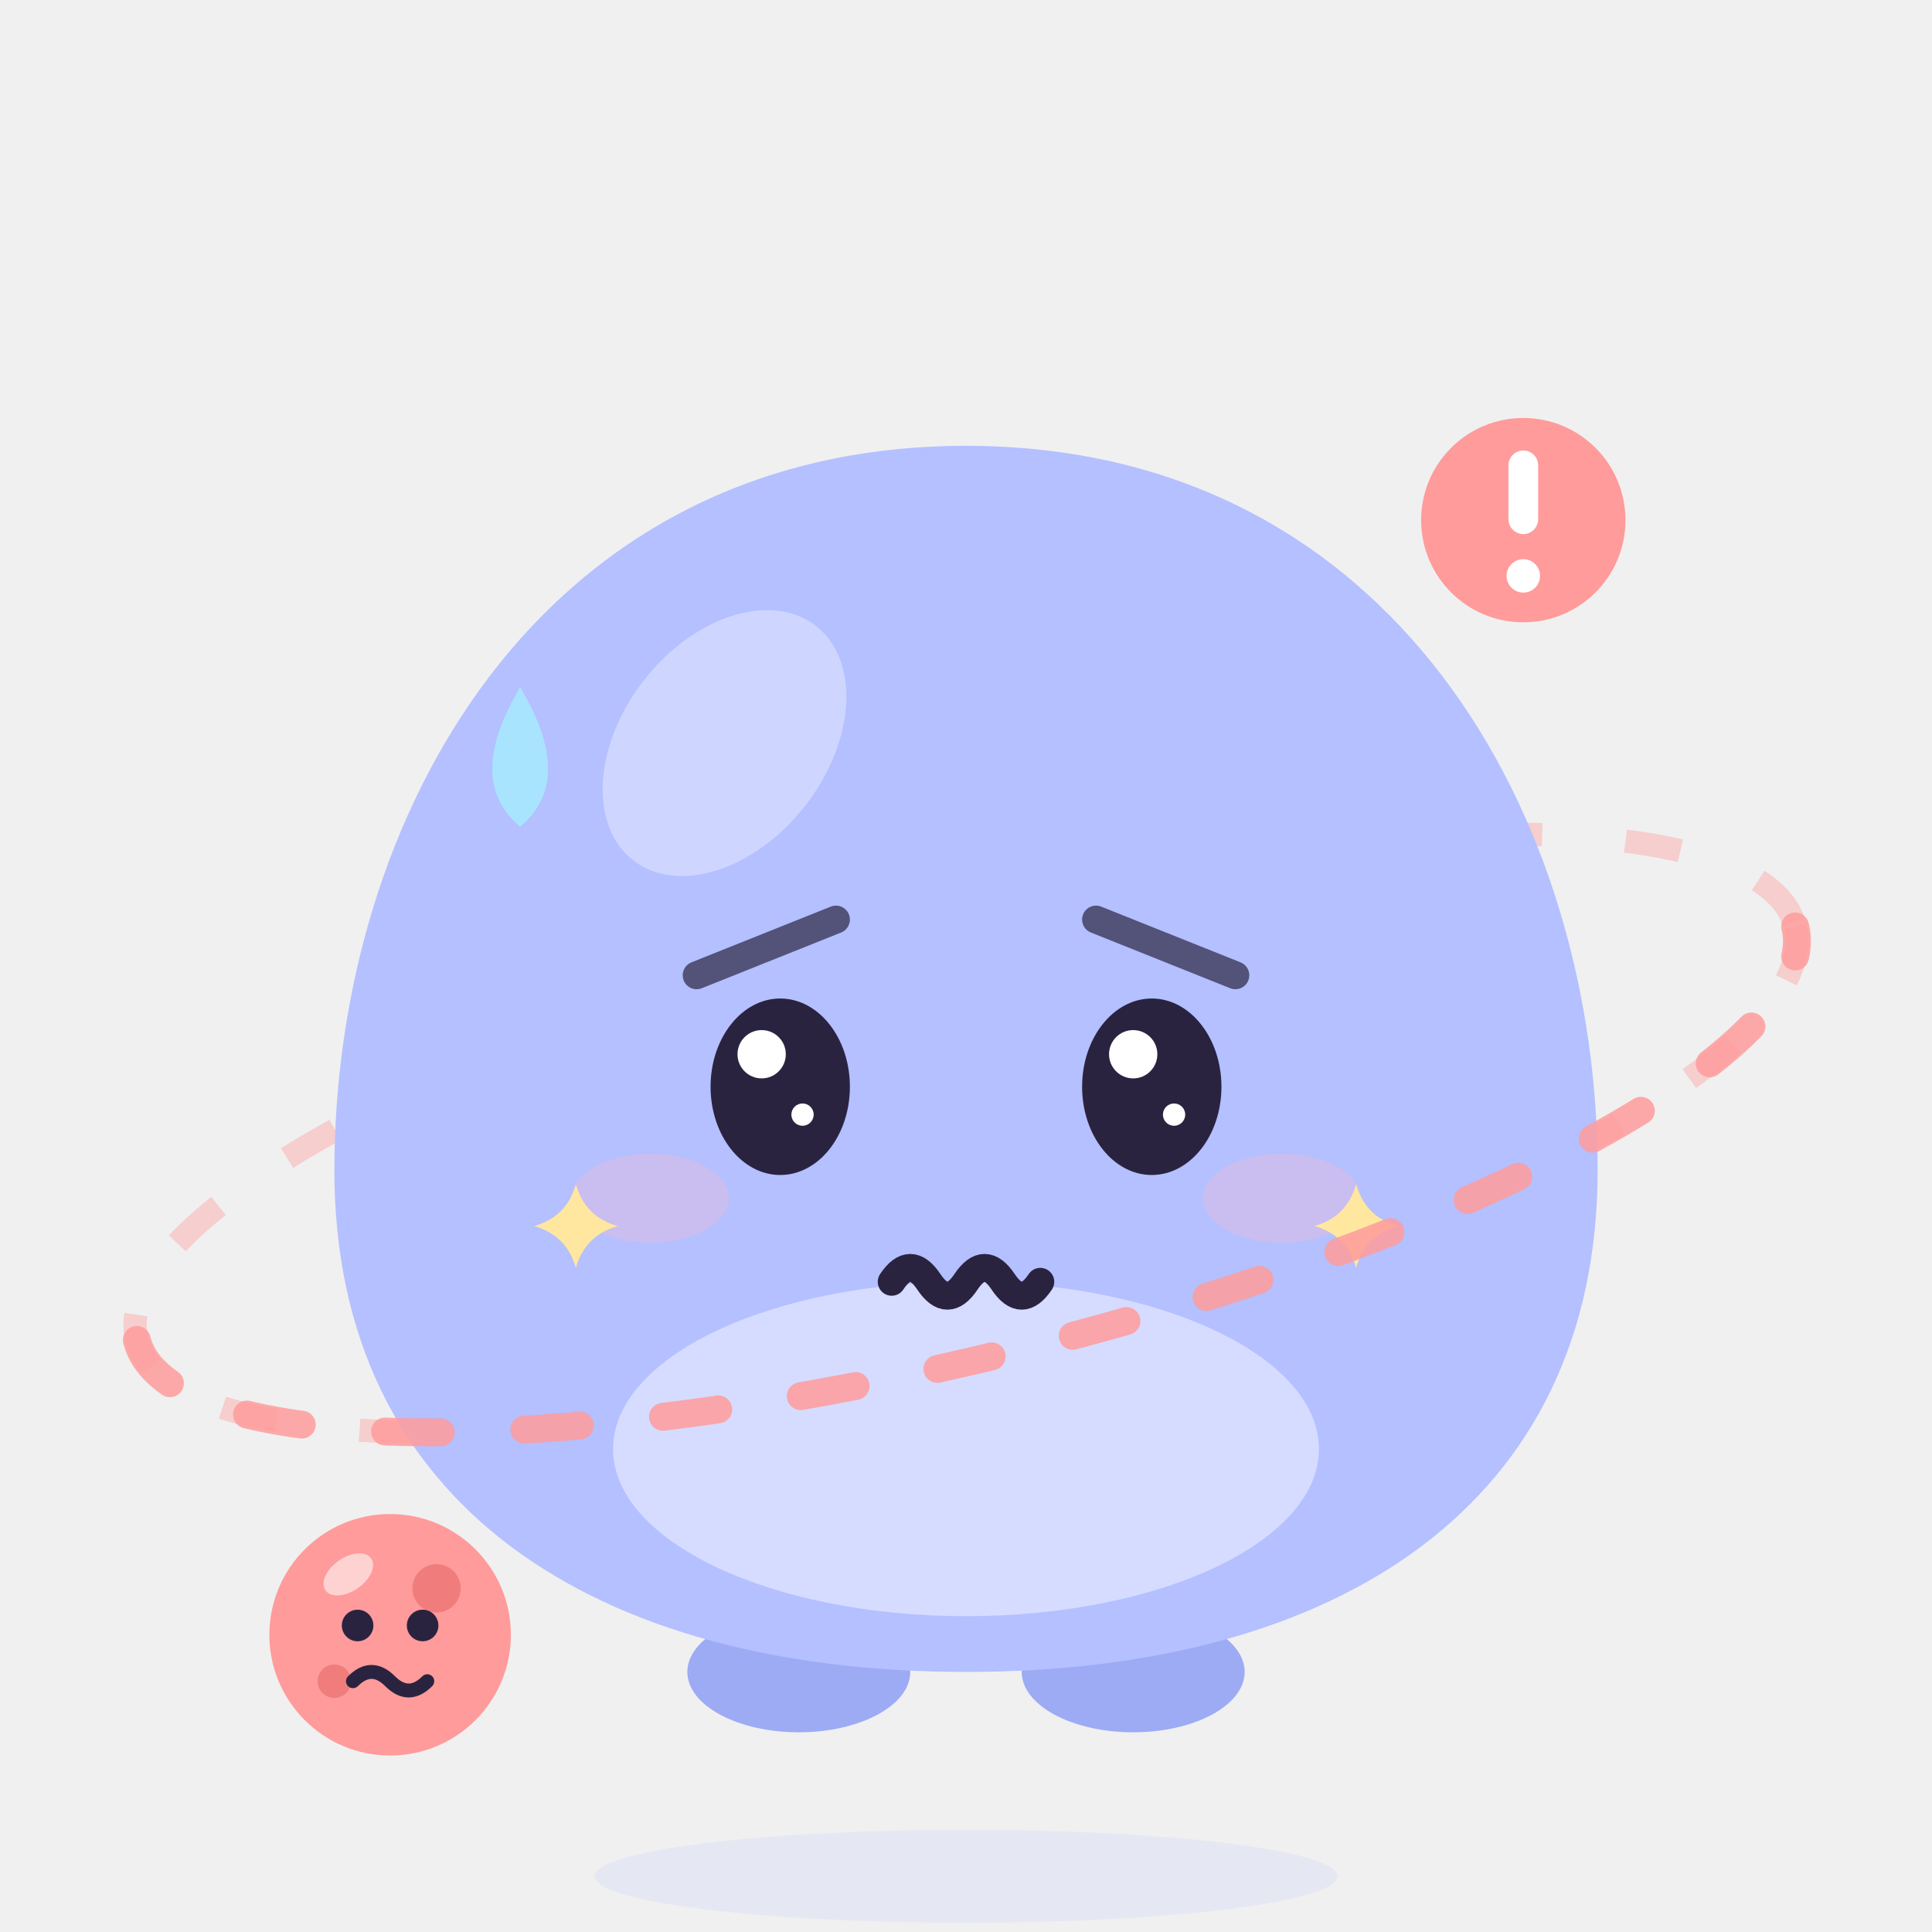
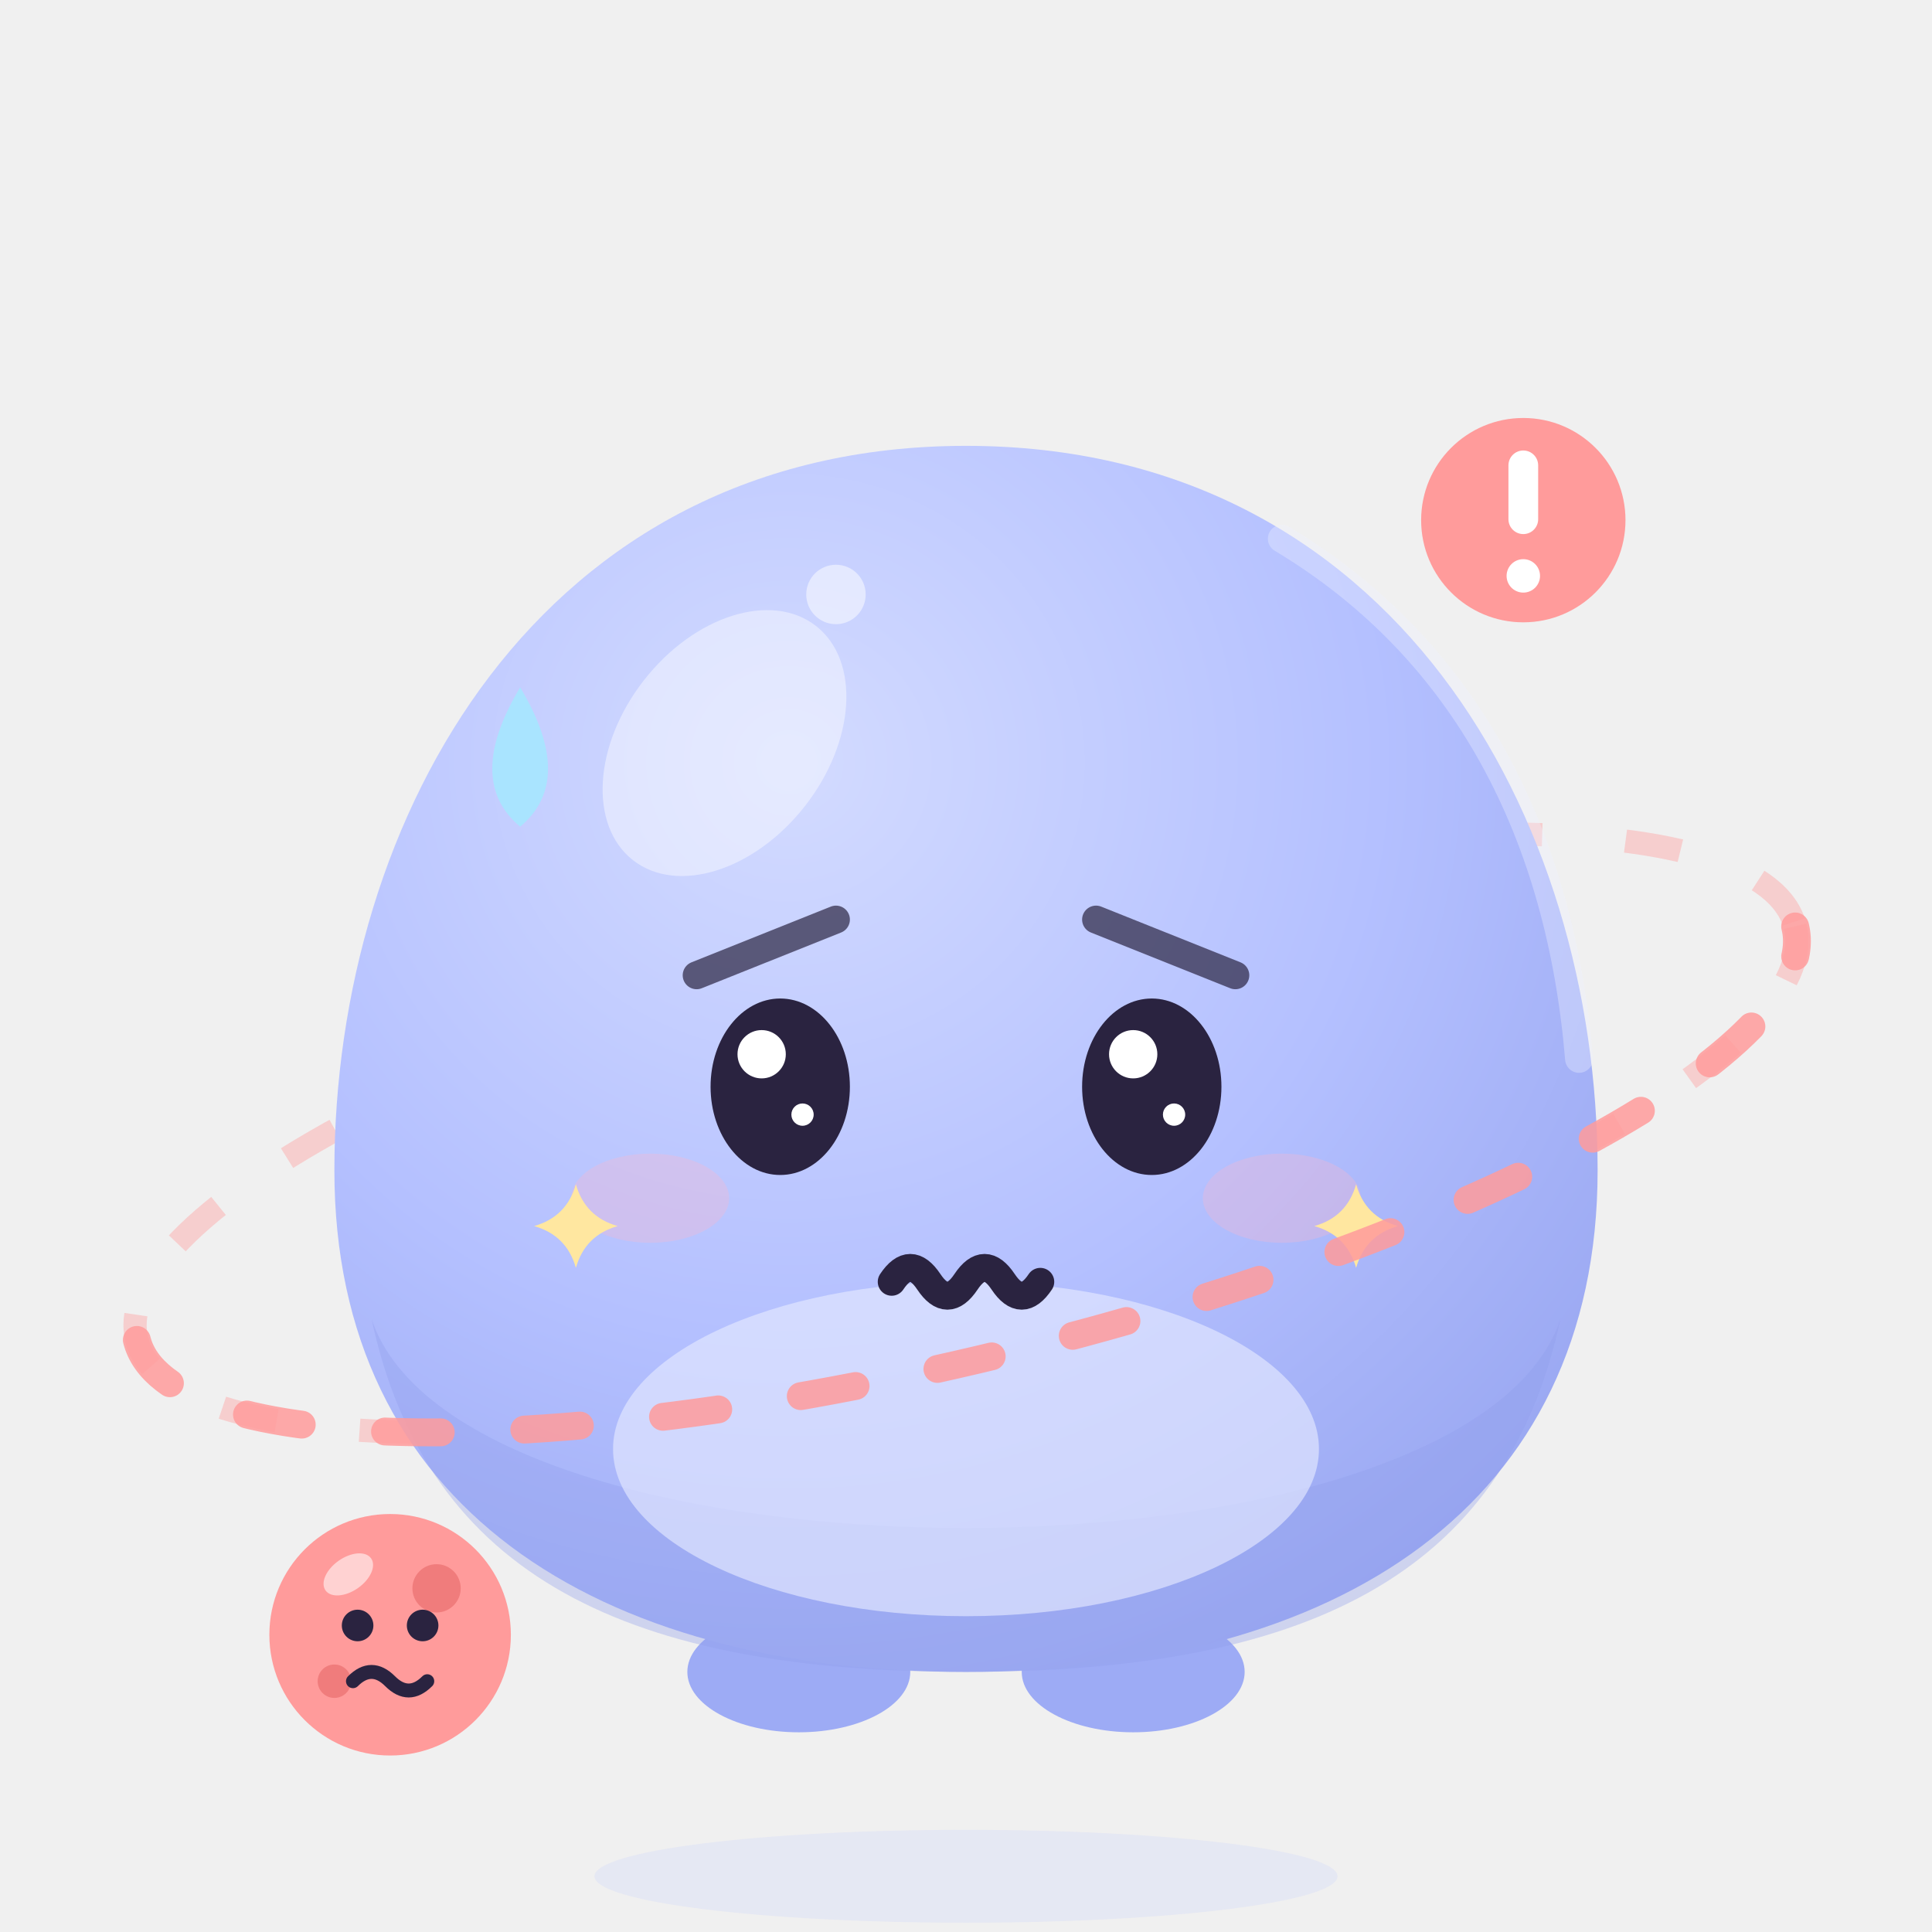
<svg xmlns="http://www.w3.org/2000/svg" width="416" height="416" viewBox="-4 24 208 208" role="img" aria-label="NIMI — error" style="overflow: visible">
  <defs>
-     <radialGradient id="mg27">
+     <radialGradient id="mg22">
      <stop offset="0" stop-color="#FFE7A0" stop-opacity=".55" />
      <stop offset="1" stop-color="#FFE7A0" stop-opacity="0" />
+     </radialGradient>
+     <radialGradient id="mg22b" cx=".36" cy=".26" r=".85">
+       <stop offset="0" stop-color="#D3DBFF" />
+       <stop offset=".55" stop-color="#B4C0FF" />
+       <stop offset="1" stop-color="#97A5F0" />
    </radialGradient>
  </defs>
  <g transform="translate(100 226)">
    <g>
      <ellipse cx="0" cy="0" rx="40" ry="5" fill="#B4C0FF" opacity="0.18" />
    </g>
  </g>
  <g>
    <g>
      <g transform="rotate(-14 100 146)">
        <ellipse cx="100" cy="146" rx="92" ry="24" fill="none" stroke="#FF9B9B" stroke-width="2.5" opacity=".4" stroke-dasharray="6 9" />
      </g>
    </g>
    <g>
      <g>
        <ellipse cx="82" cy="204" rx="12" ry="6.5" fill="#9DABF5" />
      </g>
      <g>
        <ellipse cx="118" cy="204" rx="12" ry="6.5" fill="#9DABF5" />
      </g>
-       <path d="M100 72 C146 72 168 112 168 150 C168 186 140 204 100 204 C60 204 32 186 32 150 C32 112 54 72 100 72 Z" fill="#B4C0FF" />
-       <ellipse cx="74" cy="104" rx="11" ry="16" transform="rotate(38 74 104)" fill="#fff" opacity=".35" />
-       <ellipse cx="100" cy="180" rx="38" ry="18" fill="#E3E8FF" opacity=".7" />
+       <path d="M100 72 C146 72 168 112 168 150 C168 186 140 204 100 204 C60 204 32 186 32 150 C32 112 54 72 100 72 Z" fill="url(#mg22b)" />
+       <path d="M36 166 C46 196 154 196 164 166 C158 194 136 204 100 204 C64 204 42 194 36 166 Z" fill="#8F9DEC" opacity=".35" />
+       <path d="M134 82 C154 94 164 114 166 138" fill="none" stroke="#EEF1FF" stroke-width="3" stroke-linecap="round" opacity=".35" />
+       <ellipse cx="74" cy="104" rx="11" ry="16" transform="rotate(38 74 104)" fill="#fff" opacity=".42" />
+       <circle cx="86" cy="88" r="3.2" fill="#fff" opacity=".5" />
+       <ellipse cx="100" cy="180" rx="38" ry="18" fill="#E3E8FF" opacity=".66" />
      <g>
        <g>
          <ellipse cx="66" cy="153" rx="8.5" ry="4.8" fill="#FFB6C9" opacity=".3" />
          <ellipse cx="134" cy="153" rx="8.5" ry="4.8" fill="#FFB6C9" opacity=".3" />
        </g>
        <path d="M58 151.5 Q58.99 155.01 62.5 156 Q58.99 156.99 58 160.5 Q57.01 156.99 53.5 156 Q57.01 155.01 58 151.5 Z" fill="#FFE7A0" />
        <path d="M142 151.5 Q142.99 155.01 146.5 156 Q142.99 156.99 142 160.5 Q141.01 156.99 137.5 156 Q141.01 155.01 142 151.5 Z" fill="#FFE7A0" />
        <g>
-           <ellipse cx="80" cy="141" rx="7.5" ry="9.5" fill="#2A2340" />
-           <circle cx="78" cy="137.5" r="2.6" fill="#fff" />
-           <circle cx="82.4" cy="144" r="1.2" fill="#fff" />
-           <ellipse cx="120" cy="141" rx="7.5" ry="9.5" fill="#2A2340" />
-           <circle cx="118" cy="137.5" r="2.6" fill="#fff" />
-           <circle cx="122.4" cy="144" r="1.2" fill="#fff" />
-           <path d="M71 129 L86 123" stroke="#2A2340" stroke-width="3" stroke-linecap="round" opacity=".7" />
-           <path d="M129 129 L114 123" stroke="#2A2340" stroke-width="3" stroke-linecap="round" opacity=".7" />
+           <g>
+             <ellipse cx="80" cy="141" rx="7.5" ry="9.5" fill="#2A2340" />
+             <circle cx="78" cy="137.5" r="2.6" fill="#fff" />
+             <circle cx="82.4" cy="144" r="1.2" fill="#fff" />
+             <ellipse cx="120" cy="141" rx="7.5" ry="9.5" fill="#2A2340" />
+             <circle cx="118" cy="137.5" r="2.6" fill="#fff" />
+             <circle cx="122.4" cy="144" r="1.2" fill="#fff" />
+             <path d="M71 129 L86 123" stroke="#2A2340" stroke-width="3" stroke-linecap="round" opacity=".7" />
+             <path d="M129 129 L114 123" stroke="#2A2340" stroke-width="3" stroke-linecap="round" opacity=".7" />
+           </g>
        </g>
-         <path d="M92 162 q2 -3 4 0 t4 0 t4 0 t4 0" fill="none" stroke="#2A2340" stroke-width="3" stroke-linecap="round" />
+         <g>
+           <path d="M92 162 q2 -3 4 0 t4 0 t4 0 t4 0" fill="none" stroke="#2A2340" stroke-width="3" stroke-linecap="round" />
+         </g>
      </g>
    </g>
    <g>
      <g transform="rotate(-14 100 146)">
        <path d="M8 146 A92 24 0 0 0 192 146" fill="none" stroke="#FF9B9B" stroke-width="3" opacity=".85" stroke-linecap="round" stroke-dasharray="6 9" />
      </g>
    </g>
    <g transform="translate(38 200)">
      <g>
        <g>
          <circle cx="0" cy="0" r="13" fill="#FF9B9B" />
          <circle cx="5.0" cy="-5.0" r="2.6" fill="#F07C7C" />
          <circle cx="-6.0" cy="5.0" r="1.8" fill="#F07C7C" />
          <ellipse cx="-4.5" cy="-6.5" rx="3.0" ry="1.8" transform="rotate(-35 -4.5 -6.5)" fill="#fff" opacity=".55" />
          <circle cx="-3.5" cy="-1.0" r="1.7" fill="#2A2340" />
          <circle cx="3.5" cy="-1.0" r="1.7" fill="#2A2340" />
          <path d="M-4.0 5.0 q2.0 -2.0 4.0 0 t4.0 0" stroke="#2A2340" stroke-width="1.5" fill="none" stroke-linecap="round" />
        </g>
      </g>
    </g>
    <g transform="translate(160 80)">
      <g>
        <circle r="11" fill="#FF9B9B" />
        <rect x="-1.6" y="-7.5" width="3.2" height="9" rx="1.6" fill="#fff" />
        <circle cy="6" r="1.8" fill="#fff" />
      </g>
    </g>
    <g>
      <path d="M52 98 Q58 108 52 113 Q46 108 52 98 Z" fill="#A9E4FF" />
    </g>
  </g>
</svg>
